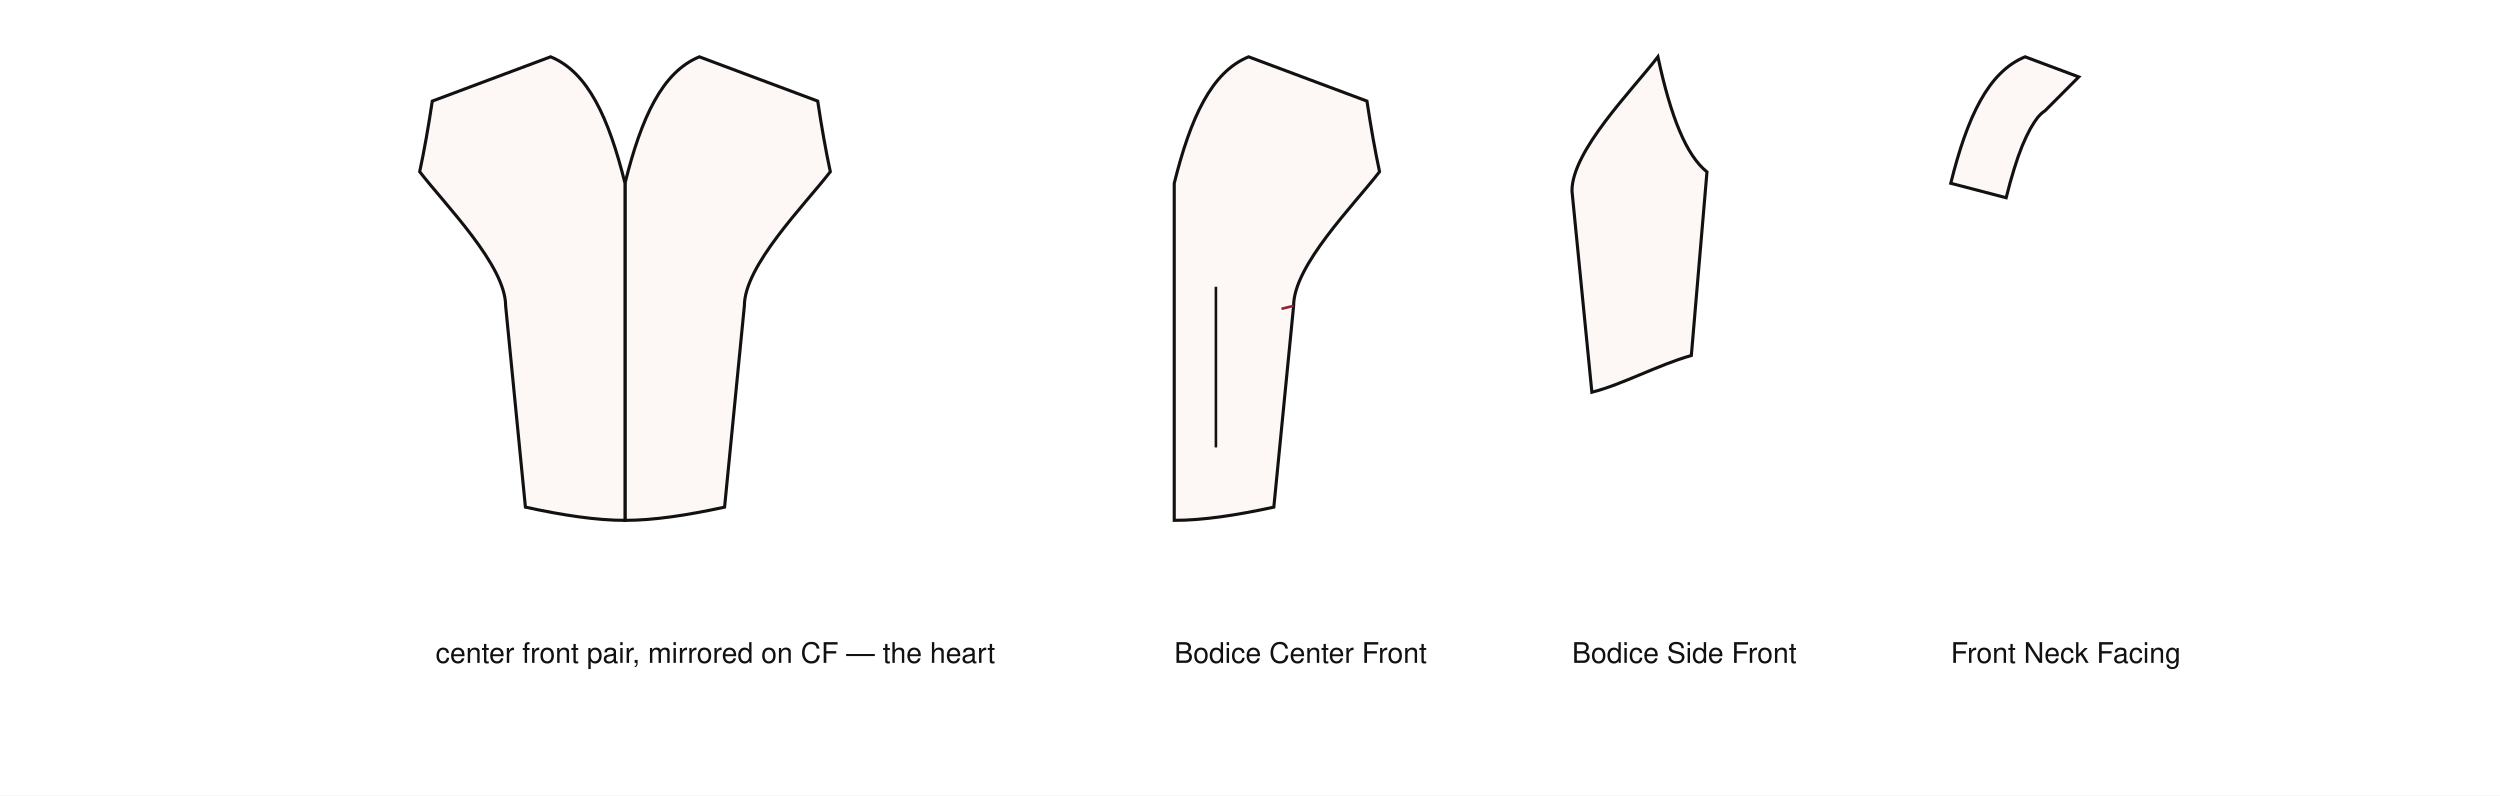
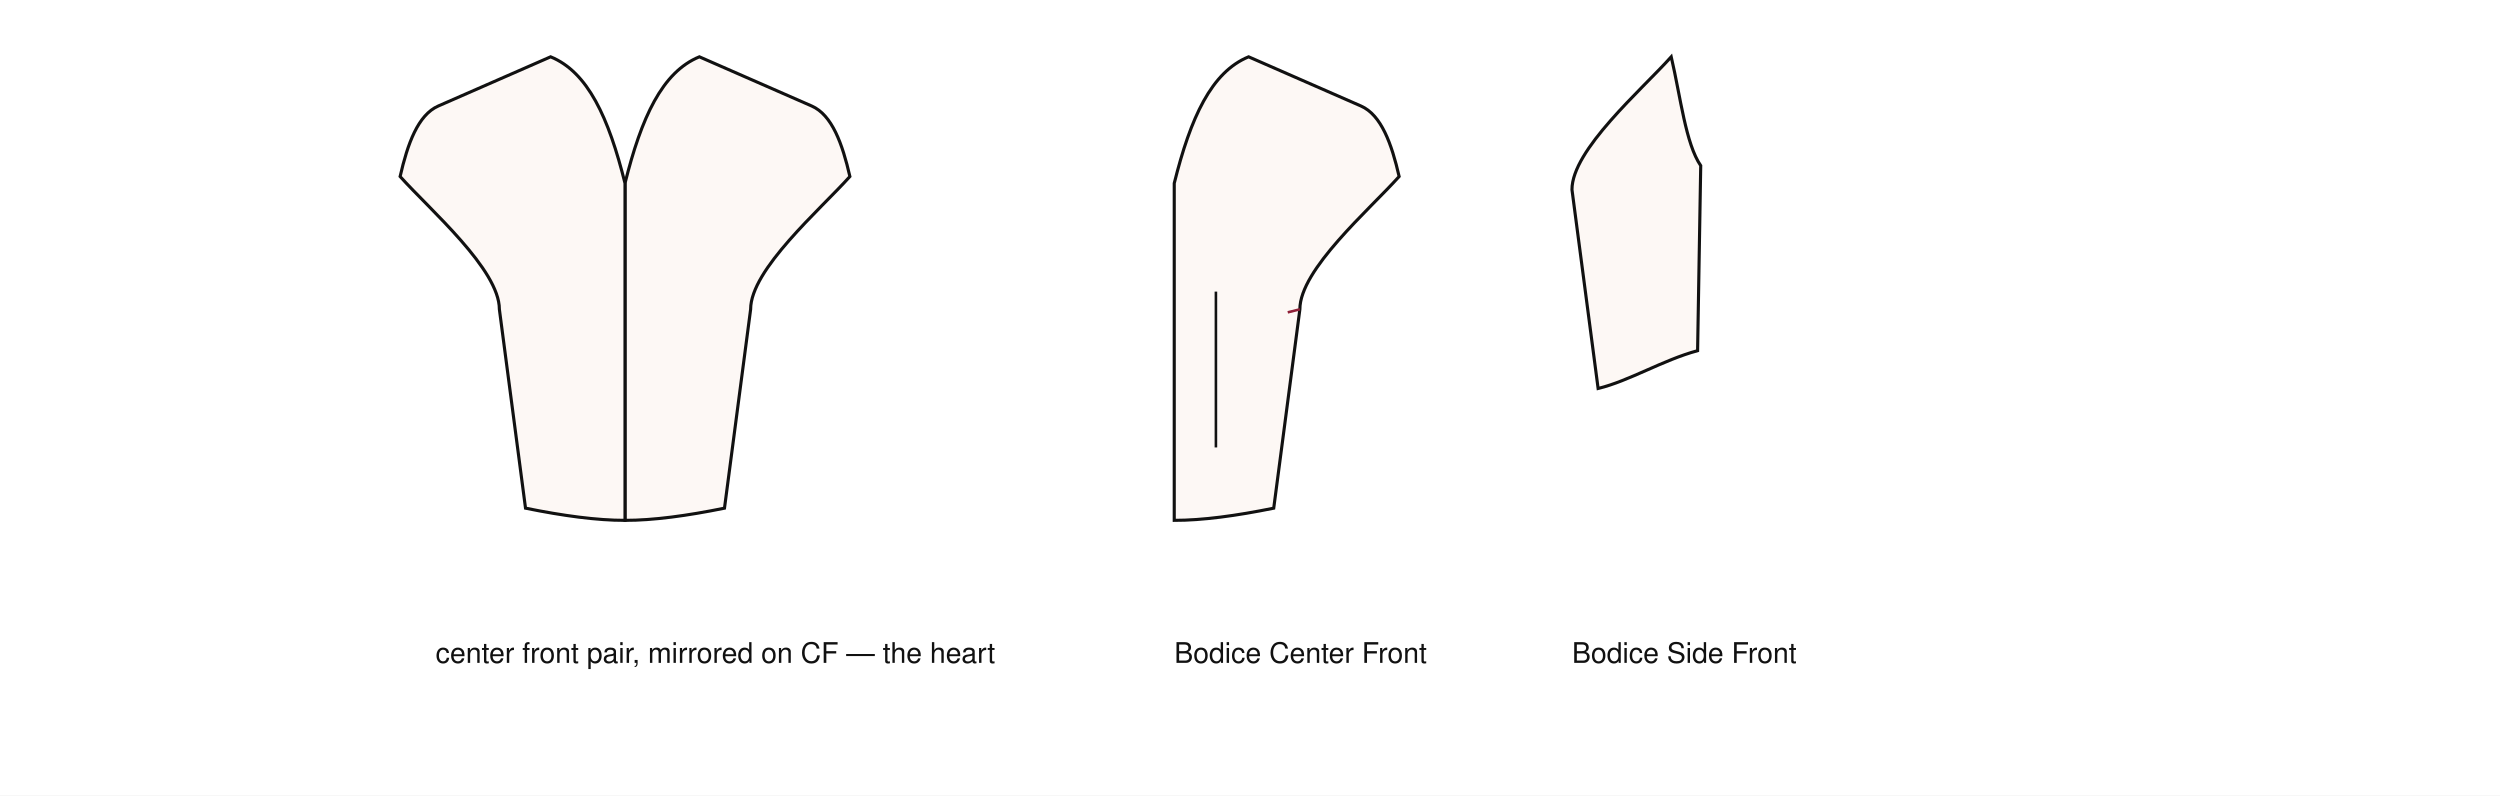
<svg xmlns="http://www.w3.org/2000/svg" width="1320" height="420" viewBox="0 0 1320 420">
  <rect width="100%" height="100%" fill="#fff" />
  <g transform="translate(330,30) scale(0.55)">
-     <path d="M0.0 121.4C15.7 58.3 35.7 14.6 71.4 0.0L185.0 42.5C188.8 67.7 192.8 90.3 197.1 110.3C172.3 142.4 114.6 200.4 114.6 239.0L95.6 432.3C59.4 440.2 27.1 445.0 0.0 445.0C0.0 315.6 0.0 218.5 0.0 121.4Z" fill="#fdf8f5" stroke="#111" stroke-width="3" />
-     <path d="M0.0 121.4C-15.7 58.3 -35.7 14.6 -71.4 0.0L-185.0 42.5C-188.8 67.7 -192.8 90.3 -197.1 110.3C-172.3 142.4 -114.6 200.4 -114.6 239.0L-95.6 432.3C-59.4 440.2 -27.1 445.0 0.0 445.0C0.0 315.6 0.0 218.5 0.0 121.4Z" fill="#fdf8f5" stroke="#111" stroke-width="3" />
+     <path d="M0.0 121.4C15.7 58.3 35.7 14.6 71.4 0.0L179.2 47.2C198.8 55.8 208.7 83.5 215.9 114.9C187.3 146.8 120.6 204.2 120.6 242.4L95.5 433.3C59.5 440.6 27.3 445.0 0.0 445.0C0.0 315.6 0.0 218.5 0.0 121.4Z" fill="#fdf8f5" stroke="#111" stroke-width="3" />
+     <path d="M0.0 121.4C-15.7 58.3 -35.7 14.6 -71.4 0.0L-179.2 47.2C-198.8 55.8 -208.7 83.5 -215.9 114.9C-187.3 146.8 -120.6 204.2 -120.6 242.4L-95.5 433.3C-59.5 440.6 -27.3 445.0 0.0 445.0C0.0 315.6 0.0 218.5 0.0 121.4Z" fill="#fdf8f5" stroke="#111" stroke-width="3" />
  </g>
  <text x="230" y="350" font-family="Helvetica" font-size="15" fill="#111">center front pair, mirrored on CF — the heart</text>
  <g transform="translate(620,30) scale(0.55)">
-     <path d="M0.0 121.4C15.7 58.3 35.7 14.6 71.4 0.0L185.0 42.5C188.8 67.7 192.8 90.3 197.1 110.3C172.3 142.4 114.6 200.4 114.6 239.0L95.6 432.3C59.4 440.2 27.1 445.0 0.0 445.0C0.0 315.6 0.0 218.5 0.0 121.4Z" fill="#fdf8f5" stroke="#111" stroke-width="3" />
-     <path d="M114.6 239.0L102.6 242.0" fill="none" stroke="#8f2038" stroke-width="2.5" stroke-dasharray="12 9" />
-     <line x1="40" y1="220.75" x2="40" y2="375" stroke="#111" stroke-width="2.5" />
+     <path d="M0.0 121.4C15.7 58.3 35.7 14.6 71.4 0.0L179.2 47.2C198.8 55.8 208.7 83.5 215.9 114.9C187.3 146.8 120.6 204.2 120.6 242.4L95.5 433.3C59.5 440.6 27.3 445.0 0.0 445.0C0.0 315.6 0.0 218.5 0.0 121.4Z" fill="#fdf8f5" stroke="#111" stroke-width="3" />
+     <path d="M120.6 242.4L108.6 245.4" fill="none" stroke="#8f2038" stroke-width="2.5" stroke-dasharray="12 9" />
+     <line x1="40" y1="225.4" x2="40" y2="375" stroke="#111" stroke-width="2.5" />
  </g>
  <text x="620" y="350" font-family="Helvetica" font-size="15" fill="#111">Bodice Center Front</text>
  <g transform="translate(830,30) scale(0.55)">
-     <path d="M82.5 0.0C94.9 58.0 109.8 94.6 129.6 110.5L114.6 286.7C81.0 296.4 49.0 314.4 19.1 322.0L0.0 128.7C0.0 90.1 57.7 32.2 82.5 0.0Z" fill="#fdf8f5" stroke="#111" stroke-width="3" />
+     <path d="M95.3 0.0C104.3 38.9 109.2 83.5 123.6 104.5L120.6 282.1C87.1 291.2 55.1 311.1 25.1 318.4L0.0 127.5C0.0 89.3 66.7 31.9 95.3 0.0Z" fill="#fdf8f5" stroke="#111" stroke-width="3" />
  </g>
  <text x="830" y="350" font-family="Helvetica" font-size="15" fill="#111">Bodice Side Front</text>
-   <g transform="translate(1030,30) scale(0.55)">
-     <path d="M0.0 121.4C15.7 58.3 35.7 14.6 71.4 0.0L122.9 19.3L90.5 51.8L88.6 53.1L86.2 55.2L83.3 58.4L80.0 63.1L76.3 69.2L72.5 76.7L68.5 85.7L64.6 96.1L60.8 107.8L57.0 120.7L53.2 135.3Z" fill="#fdf8f5" stroke="#111" stroke-width="3" />
-   </g>
-   <text x="1030" y="350" font-family="Helvetica" font-size="15" fill="#111">Front Neck Facing</text>
</svg>
